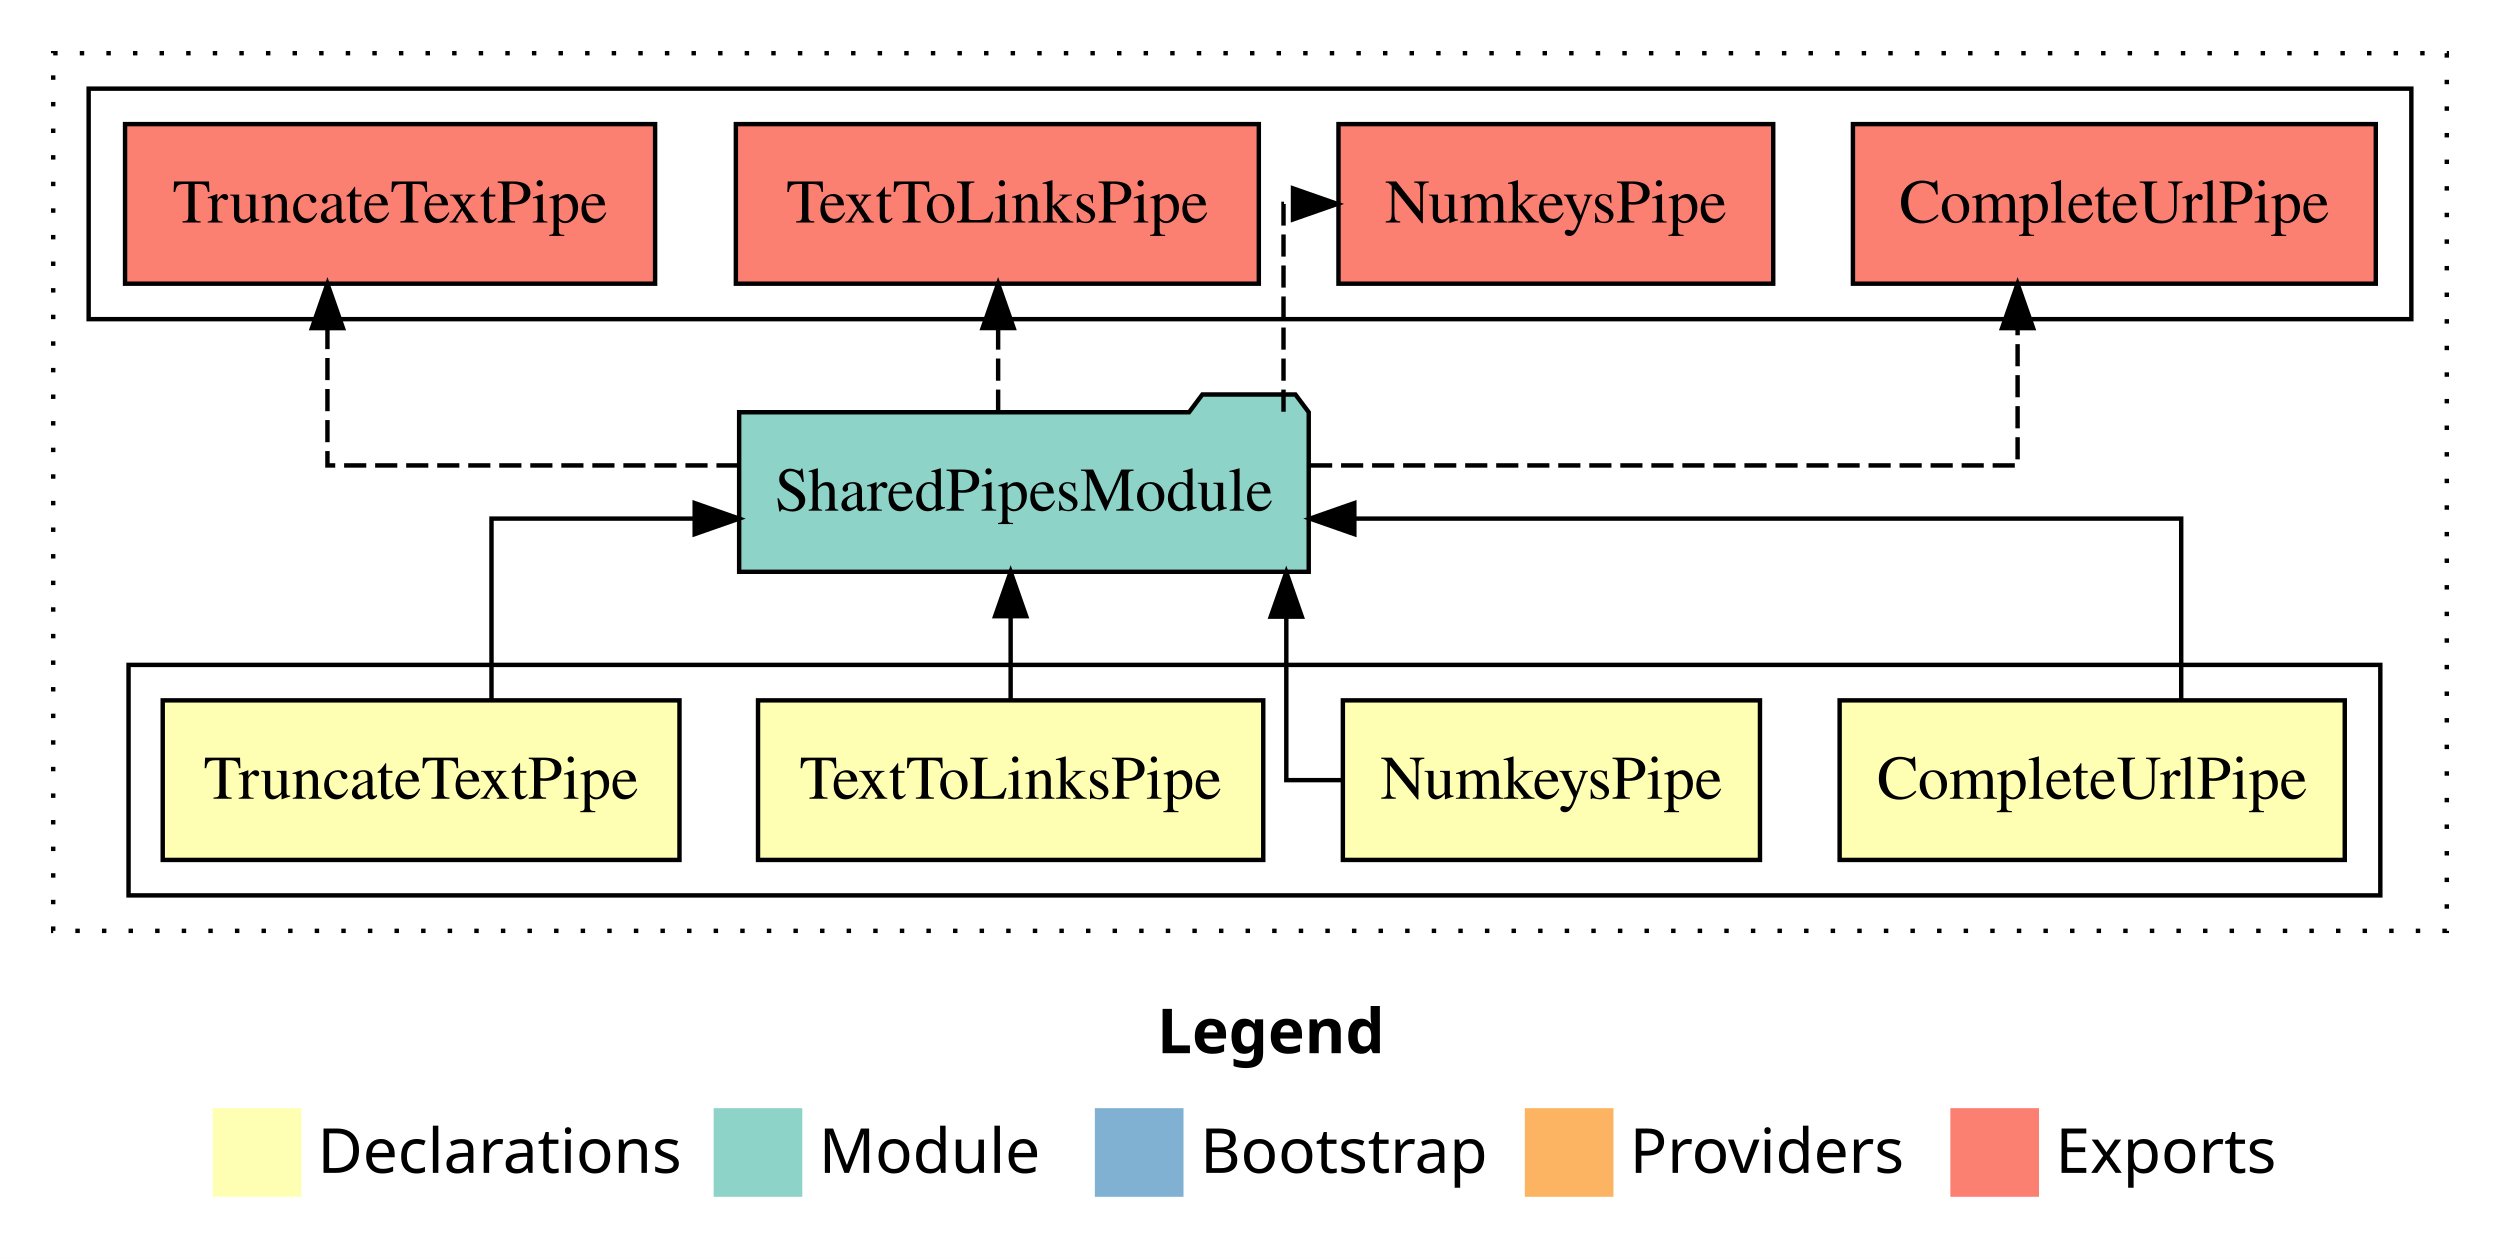
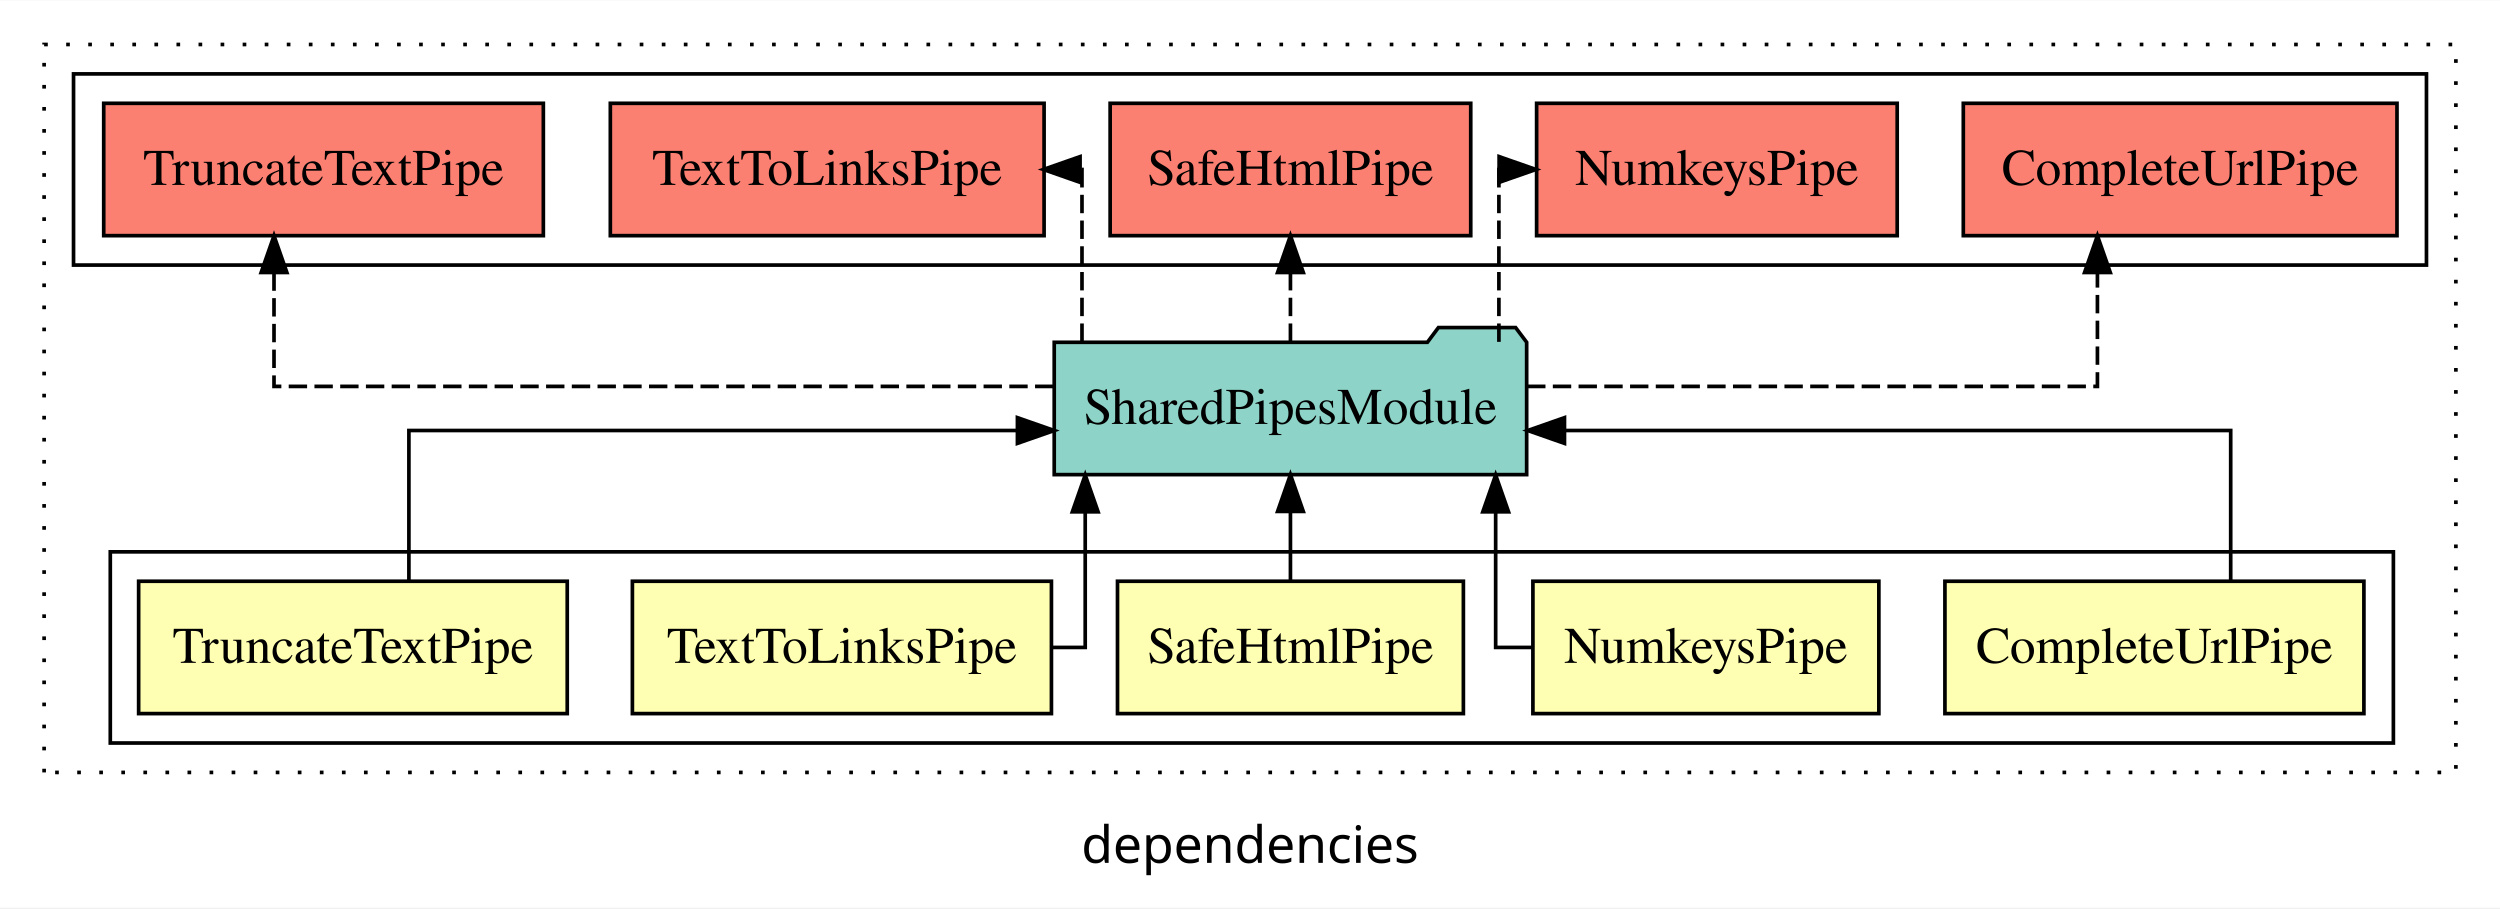
- <svg xmlns="http://www.w3.org/2000/svg" width="564pt" height="284pt" viewBox="0.00 0.00 564.00 284.00">
-   <g id="graph0" class="graph" transform="scale(1 1) rotate(0) translate(4 280)">
-     <polygon fill="white" stroke="transparent" points="-4,4 -4,-280 560,-280 560,4 -4,4" />
-     <text text-anchor="start" x="257.01" y="-42.4" font-family="sans-serif" font-weight="bold" font-size="14.00">Legend</text>
-     <polygon fill="#ffffb3" stroke="transparent" points="44,-10 44,-30 64,-30 64,-10 44,-10" />
-     <text text-anchor="start" x="67.63" y="-15.4" font-family="sans-serif" font-size="14.00">  Declarations</text>
-     <polygon fill="#8dd3c7" stroke="transparent" points="157,-10 157,-30 177,-30 177,-10 157,-10" />
-     <text text-anchor="start" x="180.73" y="-15.4" font-family="sans-serif" font-size="14.00">  Module</text>
-     <polygon fill="#80b1d3" stroke="transparent" points="243,-10 243,-30 263,-30 263,-10 243,-10" />
-     <text text-anchor="start" x="266.78" y="-15.4" font-family="sans-serif" font-size="14.00">  Bootstrap</text>
-     <polygon fill="#fdb462" stroke="transparent" points="340,-10 340,-30 360,-30 360,-10 340,-10" />
-     <text text-anchor="start" x="363.67" y="-15.4" font-family="sans-serif" font-size="14.00">  Providers</text>
-     <polygon fill="#fb8072" stroke="transparent" points="436,-10 436,-30 456,-30 456,-10 436,-10" />
-     <text text-anchor="start" x="459.73" y="-15.4" font-family="sans-serif" font-size="14.00">  Exports</text>
+ <svg xmlns="http://www.w3.org/2000/svg" width="680pt" height="247pt" viewBox="0.00 0.00 680.00 246.80">
+   <g id="graph0" class="graph" transform="scale(1 1) rotate(0) translate(4 242.8)">
+     <polygon fill="white" stroke="transparent" points="-4,4 -4,-242.8 676,-242.8 676,4 -4,4" />
+     <text text-anchor="middle" x="336" y="-8.2" font-family="sans-serif" font-size="14.00">dependencies</text>
    <g id="clust1" class="cluster">
-       <polygon fill="none" stroke="black" stroke-dasharray="1,5" points="8,-70 8,-268 548,-268 548,-70 8,-70" />
+       <polygon fill="none" stroke="black" stroke-dasharray="1,5" points="8,-32.8 8,-230.8 664,-230.8 664,-32.8 8,-32.8" />
    </g>
-     <g id="clust8" class="cluster">
-       <polygon fill="none" stroke="black" points="16,-208 16,-260 540,-260 540,-208 16,-208" />
+     <g id="clust9" class="cluster">
+       <polygon fill="none" stroke="black" points="16,-170.8 16,-222.8 656,-222.8 656,-170.8 16,-170.8" />
    </g>
    <g id="clust2" class="cluster">
-       <polygon fill="none" stroke="black" points="25,-78 25,-130 533,-130 533,-78 25,-78" />
+       <polygon fill="none" stroke="black" points="26,-40.8 26,-92.8 647,-92.8 647,-40.8 26,-40.8" />
    </g>
    <g id="node1" class="node">
-       <polygon fill="#ffffb3" stroke="black" points="524.98,-122 411.02,-122 411.02,-86 524.98,-86 524.98,-122" />
-       <text text-anchor="middle" x="468" y="-99.8" font-family="Times,serif" font-size="14.00">CompleteUrlPipe</text>
+       <polygon fill="#ffffb3" stroke="black" points="638.98,-84.8 525.02,-84.8 525.02,-48.8 638.98,-48.8 638.98,-84.8" />
+       <text text-anchor="middle" x="582" y="-62.6" font-family="Times,serif" font-size="14.00">CompleteUrlPipe</text>
+     </g>
+     <g id="node6" class="node">
+       <polygon fill="#8dd3c7" stroke="black" points="411.25,-149.8 408.25,-153.8 387.25,-153.8 384.25,-149.8 282.75,-149.8 282.75,-113.8 411.25,-113.8 411.25,-149.8" />
+       <text text-anchor="middle" x="347" y="-127.6" font-family="Times,serif" font-size="14.00">SharedPipesModule</text>
+     </g>
+     <g id="edge1" class="edge">
+       <path fill="none" stroke="black" d="M602.75,-84.82C602.75,-102.17 602.75,-125.8 602.75,-125.8 602.75,-125.8 421.54,-125.8 421.54,-125.8" />
+       <polygon fill="black" stroke="black" points="421.54,-122.3 411.54,-125.8 421.54,-129.3 421.54,-122.3" />
+     </g>
+     <g id="node2" class="node">
+       <polygon fill="#ffffb3" stroke="black" points="507.05,-84.8 412.95,-84.8 412.95,-48.8 507.05,-48.8 507.05,-84.8" />
+       <text text-anchor="middle" x="460" y="-62.6" font-family="Times,serif" font-size="14.00">NumkeysPipe</text>
+     </g>
+     <g id="edge2" class="edge">
+       <path fill="none" stroke="black" d="M412.78,-66.8C406.86,-66.8 402.82,-66.8 402.82,-66.8 402.82,-66.8 402.82,-103.69 402.82,-103.69" />
+       <polygon fill="black" stroke="black" points="399.32,-103.69 402.82,-113.69 406.32,-103.69 399.32,-103.69" />
+     </g>
+     <g id="node3" class="node">
+       <polygon fill="#ffffb3" stroke="black" points="394.04,-84.8 299.96,-84.8 299.96,-48.8 394.04,-48.8 394.04,-84.8" />
+       <text text-anchor="middle" x="347" y="-62.6" font-family="Times,serif" font-size="14.00">SafeHtmlPipe</text>
+     </g>
+     <g id="edge3" class="edge">
+       <path fill="none" stroke="black" d="M347,-84.91C347,-84.91 347,-103.79 347,-103.79" />
+       <polygon fill="black" stroke="black" points="343.5,-103.79 347,-113.79 350.5,-103.79 343.5,-103.79" />
+     </g>
+     <g id="node4" class="node">
+       <polygon fill="#ffffb3" stroke="black" points="281.99,-84.8 168.01,-84.8 168.01,-48.8 281.99,-48.8 281.99,-84.8" />
+       <text text-anchor="middle" x="225" y="-62.6" font-family="Times,serif" font-size="14.00">TextToLinksPipe</text>
+     </g>
+     <g id="edge4" class="edge">
+       <path fill="none" stroke="black" d="M282.25,-66.8C287.66,-66.8 291.18,-66.8 291.18,-66.8 291.18,-66.8 291.18,-103.69 291.18,-103.69" />
+       <polygon fill="black" stroke="black" points="287.68,-103.69 291.18,-113.69 294.68,-103.69 287.68,-103.69" />
    </g>
    <g id="node5" class="node">
-       <polygon fill="#8dd3c7" stroke="black" points="291.25,-187 288.25,-191 267.25,-191 264.25,-187 162.75,-187 162.75,-151 291.25,-151 291.25,-187" />
-       <text text-anchor="middle" x="227" y="-164.8" font-family="Times,serif" font-size="14.00">SharedPipesModule</text>
-     </g>
-     <g id="edge1" class="edge">
-       <path fill="none" stroke="black" d="M488.08,-122.02C488.08,-139.37 488.08,-163 488.08,-163 488.08,-163 301.54,-163 301.54,-163" />
-       <polygon fill="black" stroke="black" points="301.54,-159.5 291.54,-163 301.54,-166.5 301.54,-159.5" />
-     </g>
-     <g id="node2" class="node">
-       <polygon fill="#ffffb3" stroke="black" points="393.05,-122 298.95,-122 298.95,-86 393.05,-86 393.05,-122" />
-       <text text-anchor="middle" x="346" y="-99.8" font-family="Times,serif" font-size="14.00">NumkeysPipe</text>
-     </g>
-     <g id="edge2" class="edge">
-       <path fill="none" stroke="black" d="M298.87,-104C291.46,-104 286.19,-104 286.19,-104 286.19,-104 286.19,-140.89 286.19,-140.89" />
-       <polygon fill="black" stroke="black" points="282.69,-140.89 286.19,-150.89 289.69,-140.89 282.69,-140.89" />
-     </g>
-     <g id="node3" class="node">
-       <polygon fill="#ffffb3" stroke="black" points="280.99,-122 167.01,-122 167.01,-86 280.99,-86 280.99,-122" />
-       <text text-anchor="middle" x="224" y="-99.8" font-family="Times,serif" font-size="14.00">TextToLinksPipe</text>
-     </g>
-     <g id="edge3" class="edge">
-       <path fill="none" stroke="black" d="M224,-122.11C224,-122.11 224,-140.99 224,-140.99" />
-       <polygon fill="black" stroke="black" points="220.5,-140.99 224,-150.99 227.5,-140.99 220.5,-140.99" />
-     </g>
-     <g id="node4" class="node">
-       <polygon fill="#ffffb3" stroke="black" points="149.29,-122 32.71,-122 32.71,-86 149.29,-86 149.29,-122" />
-       <text text-anchor="middle" x="91" y="-99.8" font-family="Times,serif" font-size="14.00">TruncateTextPipe</text>
-     </g>
-     <g id="edge4" class="edge">
-       <path fill="none" stroke="black" d="M106.88,-122.02C106.88,-139.37 106.88,-163 106.88,-163 106.88,-163 152.72,-163 152.72,-163" />
-       <polygon fill="black" stroke="black" points="152.72,-166.5 162.72,-163 152.72,-159.5 152.72,-166.5" />
-     </g>
-     <g id="node6" class="node">
-       <polygon fill="#fb8072" stroke="black" points="531.98,-252 414.02,-252 414.02,-216 531.98,-216 531.98,-252" />
-       <text text-anchor="middle" x="473" y="-229.8" font-family="Times,serif" font-size="14.00">CompleteUrlPipe </text>
+       <polygon fill="#ffffb3" stroke="black" points="150.29,-84.8 33.71,-84.8 33.71,-48.8 150.29,-48.8 150.29,-84.8" />
+       <text text-anchor="middle" x="92" y="-62.6" font-family="Times,serif" font-size="14.00">TruncateTextPipe</text>
    </g>
    <g id="edge5" class="edge">
-       <path fill="none" stroke="black" stroke-dasharray="5,2" d="M291.54,-175C357.76,-175 451.17,-175 451.17,-175 451.17,-175 451.17,-205.98 451.17,-205.98" />
-       <polygon fill="black" stroke="black" points="447.67,-205.98 451.17,-215.98 454.67,-205.98 447.67,-205.98" />
+       <path fill="none" stroke="black" d="M107.22,-84.82C107.22,-102.17 107.22,-125.8 107.22,-125.8 107.22,-125.8 272.74,-125.8 272.74,-125.8" />
+       <polygon fill="black" stroke="black" points="272.74,-129.3 282.74,-125.8 272.74,-122.3 272.74,-129.3" />
    </g>
    <g id="node7" class="node">
-       <polygon fill="#fb8072" stroke="black" points="396.04,-252 297.96,-252 297.96,-216 396.04,-216 396.04,-252" />
-       <text text-anchor="middle" x="347" y="-229.8" font-family="Times,serif" font-size="14.00">NumkeysPipe </text>
+       <polygon fill="#fb8072" stroke="black" points="647.98,-214.8 530.02,-214.8 530.02,-178.8 647.98,-178.8 647.98,-214.8" />
+       <text text-anchor="middle" x="589" y="-192.6" font-family="Times,serif" font-size="14.00">CompleteUrlPipe </text>
    </g>
    <g id="edge6" class="edge">
-       <path fill="none" stroke="black" stroke-dasharray="5,2" d="M285.56,-187.11C285.56,-206.34 285.56,-234 285.56,-234 285.56,-234 287.7,-234 287.7,-234" />
-       <polygon fill="black" stroke="black" points="287.7,-237.5 297.7,-234 287.7,-230.5 287.7,-237.5" />
+       <path fill="none" stroke="black" stroke-dasharray="5,2" d="M411.37,-137.8C476.14,-137.8 566.5,-137.8 566.5,-137.8 566.5,-137.8 566.5,-168.78 566.5,-168.78" />
+       <polygon fill="black" stroke="black" points="563,-168.78 566.5,-178.78 570,-168.78 563,-168.78" />
    </g>
    <g id="node8" class="node">
-       <polygon fill="#fb8072" stroke="black" points="279.99,-252 162.01,-252 162.01,-216 279.99,-216 279.99,-252" />
-       <text text-anchor="middle" x="221" y="-229.8" font-family="Times,serif" font-size="14.00">TextToLinksPipe </text>
+       <polygon fill="#fb8072" stroke="black" points="512.04,-214.8 413.96,-214.8 413.96,-178.8 512.04,-178.8 512.04,-214.8" />
+       <text text-anchor="middle" x="463" y="-192.6" font-family="Times,serif" font-size="14.00">NumkeysPipe </text>
    </g>
    <g id="edge7" class="edge">
-       <path fill="none" stroke="black" stroke-dasharray="5,2" d="M221.18,-187.11C221.18,-187.11 221.18,-205.99 221.18,-205.99" />
-       <polygon fill="black" stroke="black" points="217.68,-205.99 221.18,-215.99 224.68,-205.99 217.68,-205.99" />
+       <path fill="none" stroke="black" stroke-dasharray="5,2" d="M403.7,-149.91C403.7,-169.14 403.7,-196.8 403.7,-196.8 403.7,-196.8 404.7,-196.8 404.7,-196.8" />
+       <polygon fill="black" stroke="black" points="403.76,-200.3 413.76,-196.8 403.76,-193.3 403.76,-200.3" />
    </g>
    <g id="node9" class="node">
-       <polygon fill="#fb8072" stroke="black" points="143.79,-252 24.21,-252 24.21,-216 143.79,-216 143.79,-252" />
-       <text text-anchor="middle" x="84" y="-229.8" font-family="Times,serif" font-size="14.00">TruncateTextPipe </text>
+       <polygon fill="#fb8072" stroke="black" points="396.04,-214.8 297.96,-214.8 297.96,-178.8 396.04,-178.8 396.04,-214.8" />
+       <text text-anchor="middle" x="347" y="-192.6" font-family="Times,serif" font-size="14.00">SafeHtmlPipe </text>
    </g>
    <g id="edge8" class="edge">
-       <path fill="none" stroke="black" stroke-dasharray="5,2" d="M162.63,-175C119.24,-175 69.87,-175 69.87,-175 69.87,-175 69.87,-205.98 69.87,-205.98" />
-       <polygon fill="black" stroke="black" points="66.37,-205.98 69.87,-215.98 73.37,-205.98 66.37,-205.98" />
+       <path fill="none" stroke="black" stroke-dasharray="5,2" d="M347,-149.91C347,-149.91 347,-168.79 347,-168.79" />
+       <polygon fill="black" stroke="black" points="343.5,-168.79 347,-178.79 350.5,-168.79 343.5,-168.79" />
+     </g>
+     <g id="node10" class="node">
+       <polygon fill="#fb8072" stroke="black" points="279.99,-214.8 162.01,-214.8 162.01,-178.8 279.99,-178.8 279.99,-214.8" />
+       <text text-anchor="middle" x="221" y="-192.6" font-family="Times,serif" font-size="14.00">TextToLinksPipe </text>
+     </g>
+     <g id="edge9" class="edge">
+       <path fill="none" stroke="black" stroke-dasharray="5,2" d="M290.3,-149.91C290.3,-169.14 290.3,-196.8 290.3,-196.8 290.3,-196.8 289.25,-196.8 289.25,-196.8" />
+       <polygon fill="black" stroke="black" points="289.78,-193.3 279.78,-196.8 289.78,-200.3 289.78,-193.3" />
+     </g>
+     <g id="node11" class="node">
+       <polygon fill="#fb8072" stroke="black" points="143.79,-214.8 24.21,-214.8 24.21,-178.8 143.79,-178.8 143.79,-214.8" />
+       <text text-anchor="middle" x="84" y="-192.6" font-family="Times,serif" font-size="14.00">TruncateTextPipe </text>
+     </g>
+     <g id="edge10" class="edge">
+       <path fill="none" stroke="black" stroke-dasharray="5,2" d="M282.53,-137.8C200.84,-137.8 70.53,-137.8 70.53,-137.8 70.53,-137.8 70.53,-168.78 70.53,-168.78" />
+       <polygon fill="black" stroke="black" points="67.03,-168.78 70.53,-178.78 74.03,-168.78 67.03,-168.78" />
    </g>
  </g>
</svg>
